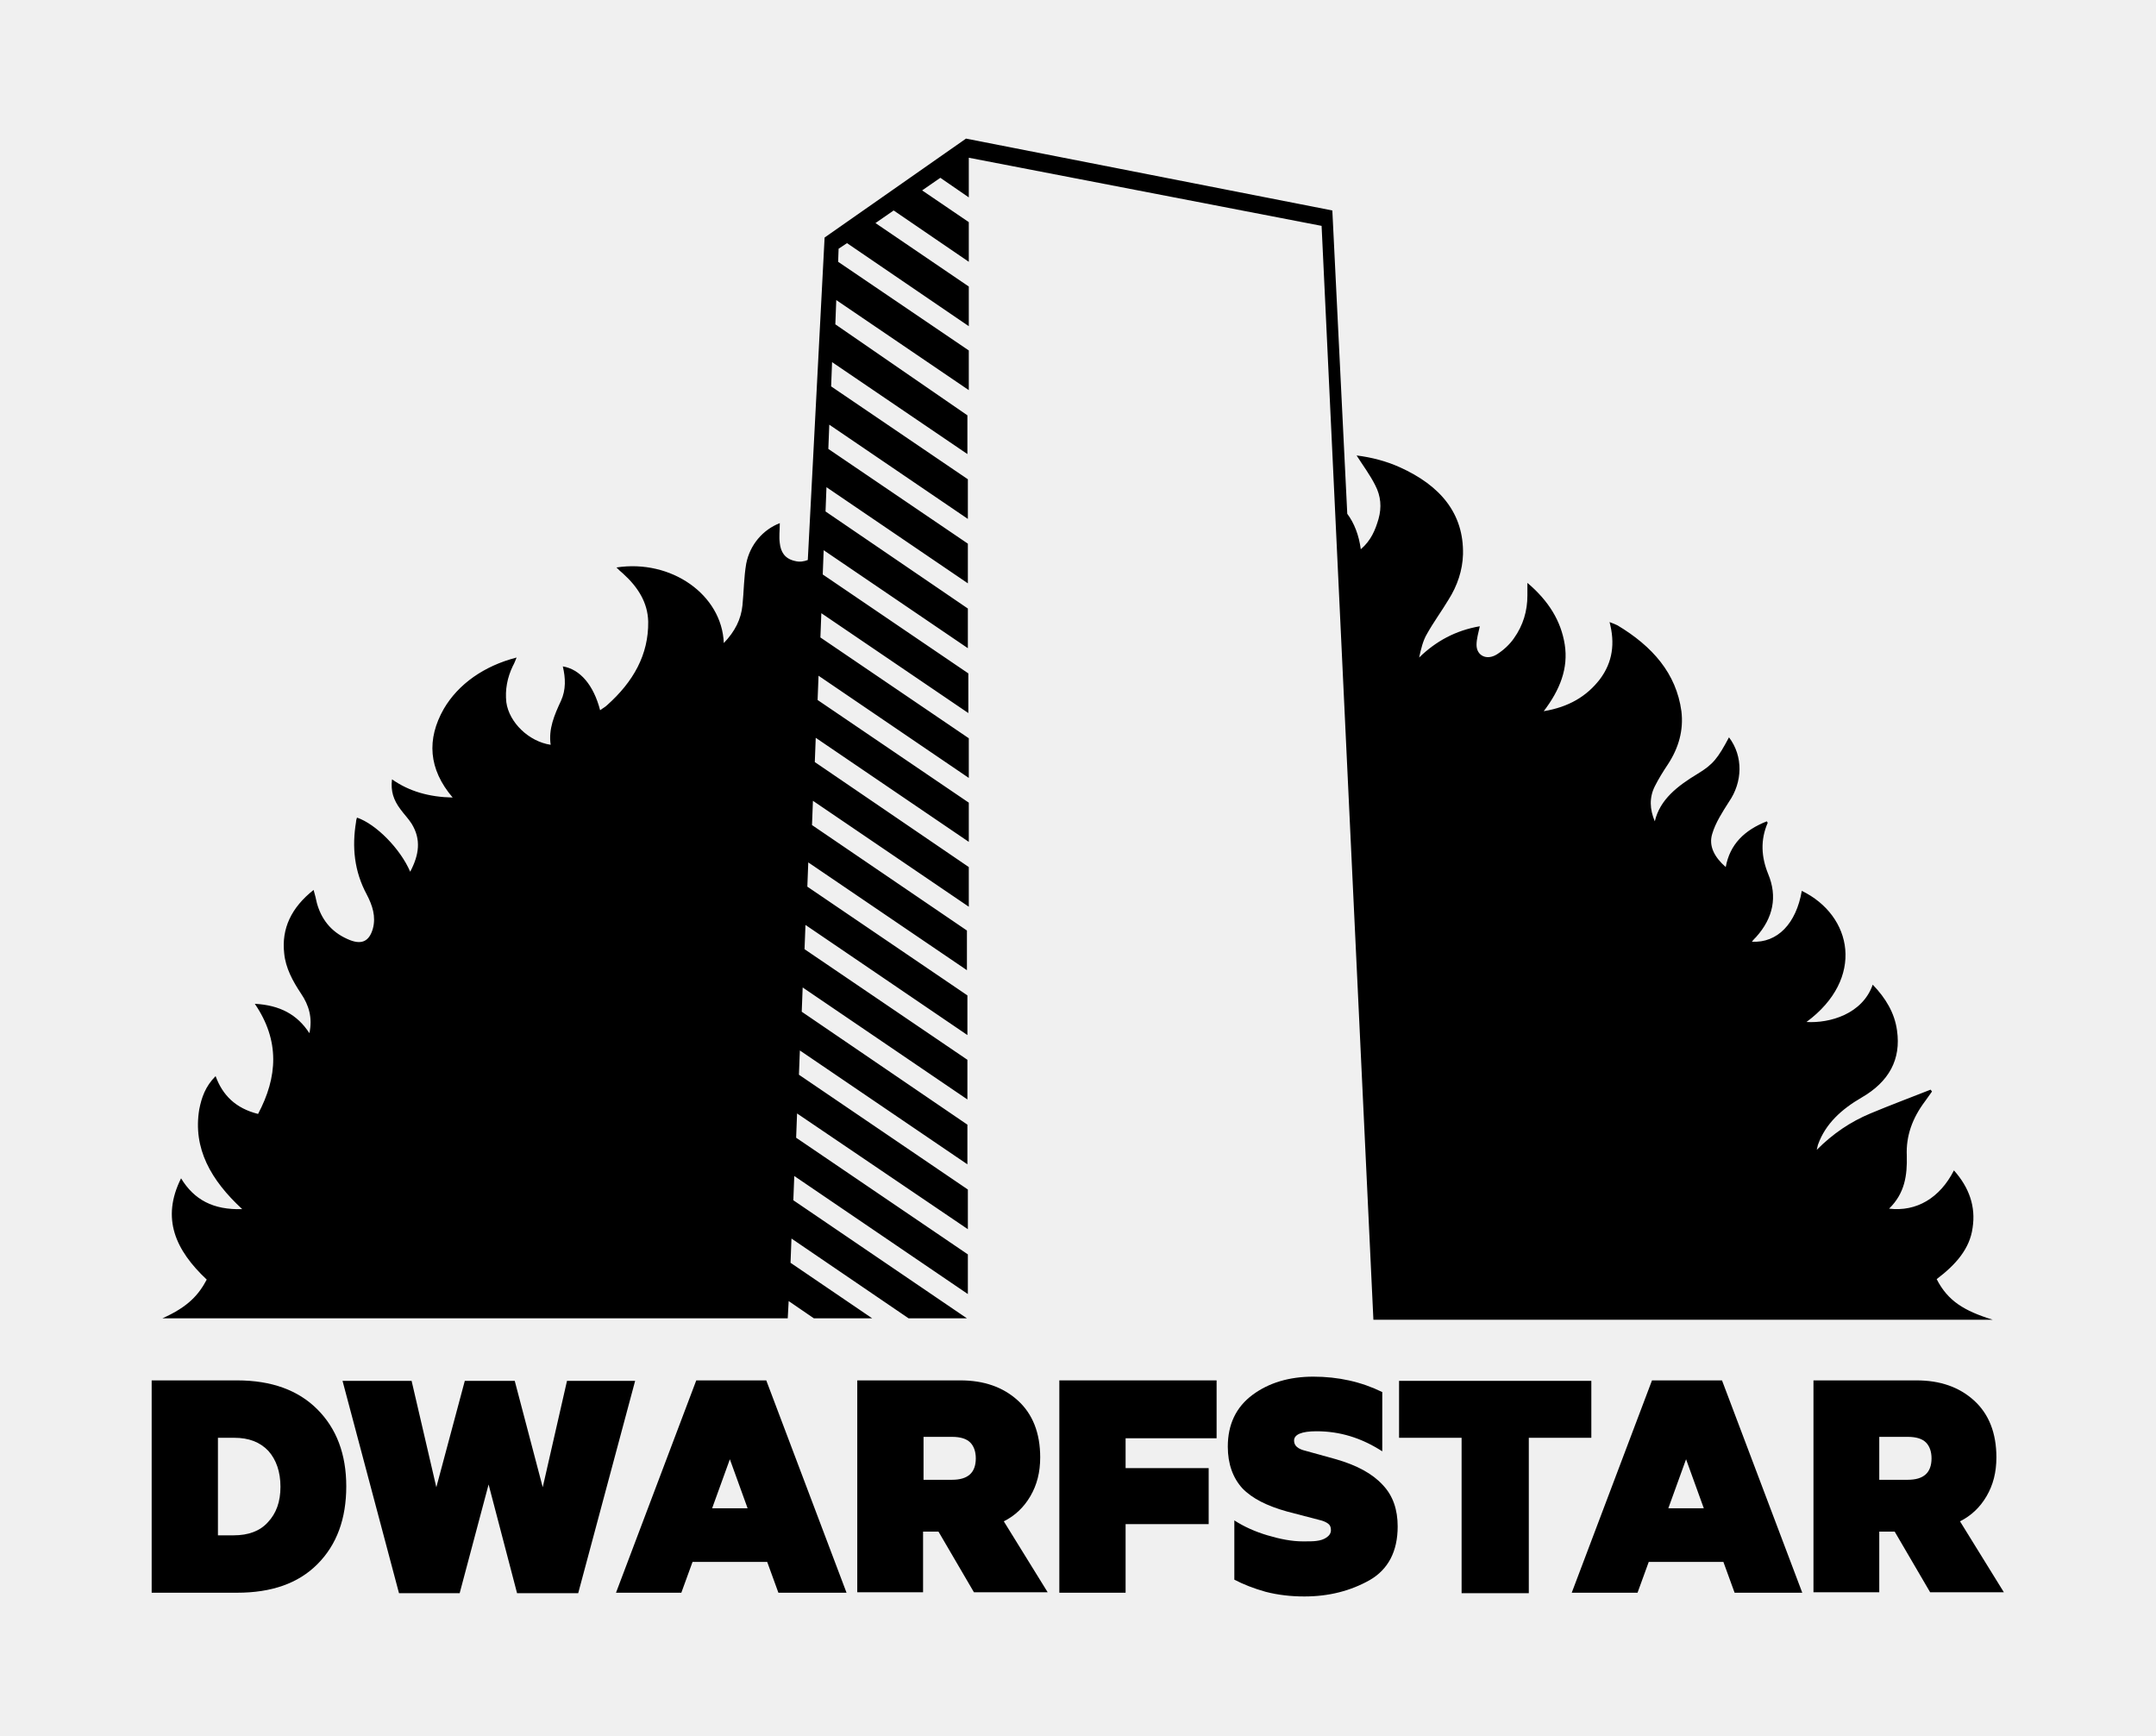
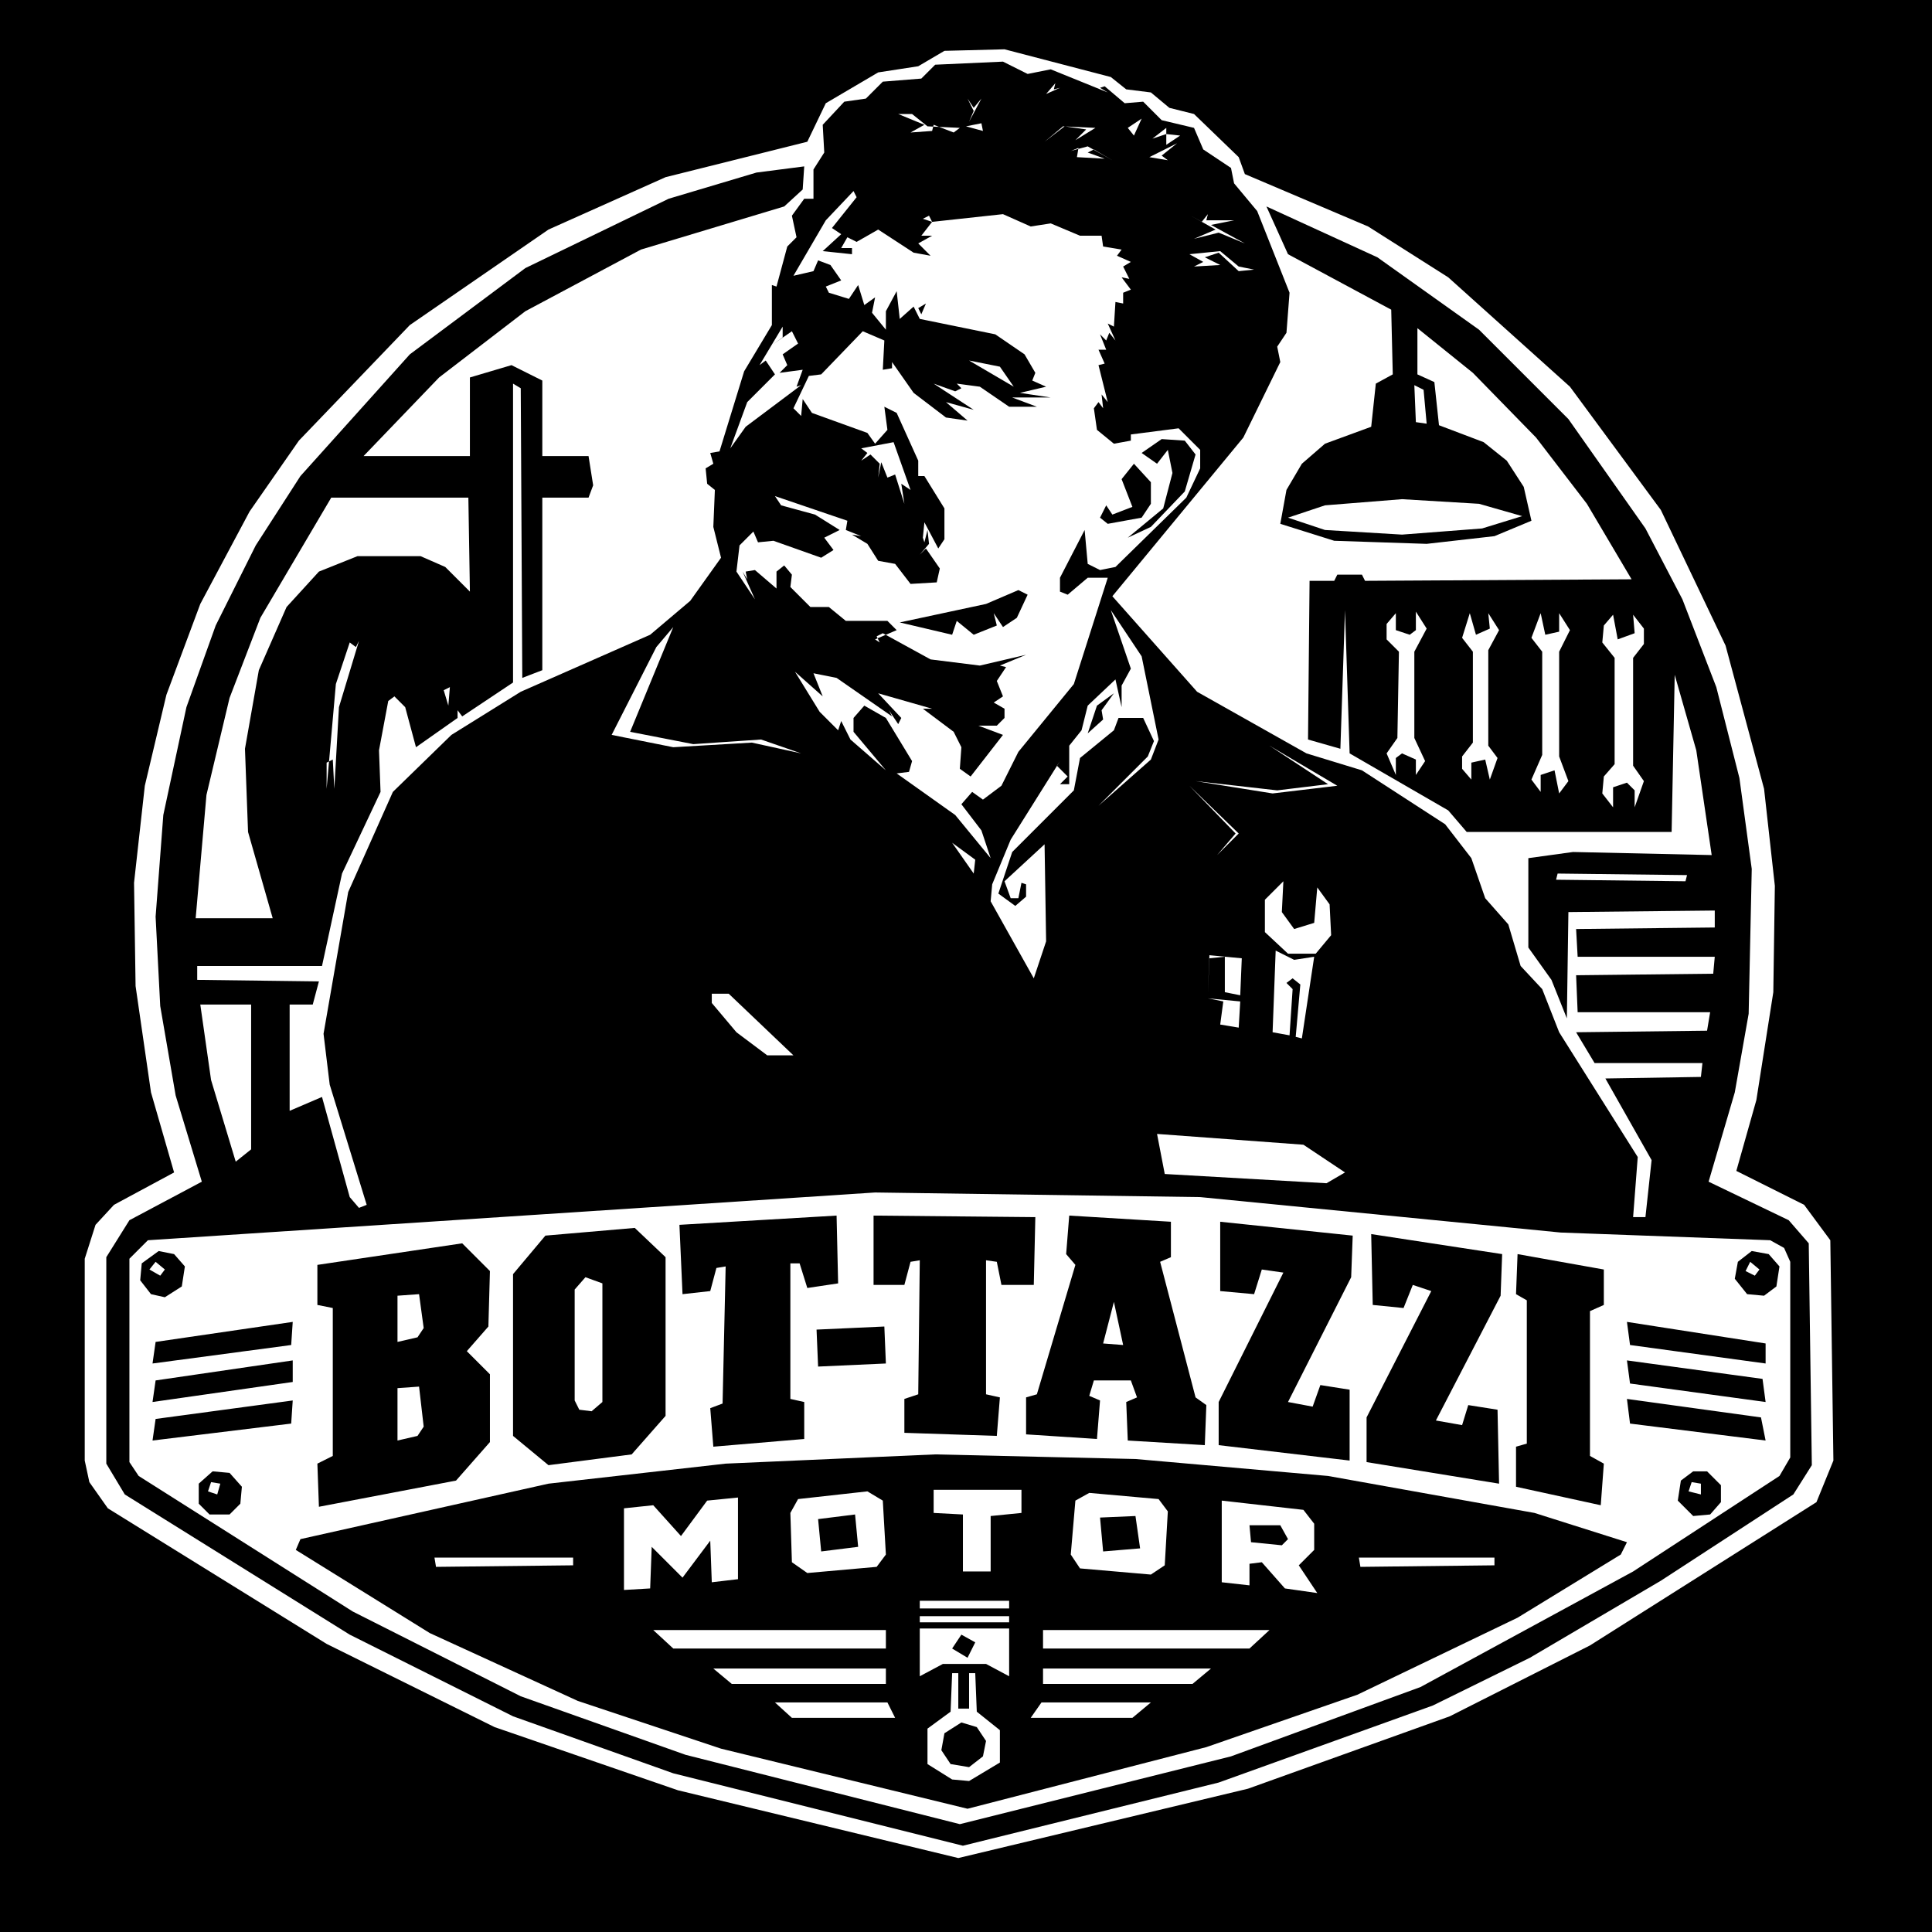
- <svg xmlns="http://www.w3.org/2000/svg" version="1.1" id="dwarfstar" x="0px" y="0px" viewBox="0 0 462 372" xml:space="preserve">
-   <path id="logo" d="M415,274.1c4.1-3.1,7.1-6.5,7.7-11c0.7-4.5-0.7-8.6-4-12.3c-3,5.9-8,8.9-13.9,8.2c3.4-3.3,3.9-7.2,3.8-11.3  c-0.2-4.3,1.2-8.1,3.9-11.7c0.5-0.7,1-1.4,1.5-2.1c-0.1-0.1-0.2-0.3-0.3-0.4c-4.3,1.7-8.6,3.3-12.9,5.1c-4.3,1.8-8,4.3-11.5,7.8  c0.2-0.7,0.2-1,0.3-1.2c1.6-4.4,5-7.5,9.3-10c5.9-3.4,8.5-8.2,7.6-14.4c-0.5-3.7-2.4-6.9-5.2-9.8c-2.2,6.3-9.2,8.3-14.2,8  c12.6-9.3,9.9-22.8-1-28.1c-1.2,7-5.2,11.2-10.7,10.9c0.3-0.4,0.6-0.7,0.9-1c3.7-4.1,4.6-8.7,2.6-13.5c-1.5-3.7-1.7-7.3-0.1-11  c0,0-0.1-0.1-0.2-0.3c-4.8,1.9-7.9,4.9-8.8,9.8c-2.4-2.1-3.7-4.5-2.9-7.1c0.7-2.4,2.2-4.7,3.6-6.9c2.9-4.2,3.1-9.7,0-13.8  c-2.4,4.5-3.4,5.8-6.7,7.8c-4.3,2.6-8.1,5.5-9.2,10.2c-1.1-2.6-1.2-5.1,0-7.5c0.8-1.6,1.8-3.2,2.8-4.7c2.3-3.5,3.4-7.3,2.9-11.4  c-1.1-8.1-6.2-13.9-13.7-18.4c-0.4-0.2-0.9-0.4-1.7-0.7c1.2,4.5,0.7,8.6-2.1,12.3c-2.8,3.6-6.6,5.9-12,6.8c3.5-4.6,5.3-9.2,4.5-14.3  c-0.8-5-3.4-9.3-8-13.2c0,1.2,0,2,0,2.7c0,3.3-0.9,6.4-2.9,9.2c-0.9,1.3-2.2,2.5-3.6,3.4c-2.2,1.4-4.4,0.3-4.4-2  c0-1.3,0.4-2.6,0.7-4c-5.2,0.9-9.4,3.2-13,6.7c0.4-1.8,0.8-3.6,1.7-5.1c1.4-2.5,3.1-4.8,4.6-7.3c1.9-3,3-6.3,3.1-9.7  c0.2-8.8-4.9-14.8-13.6-18.7c-2.9-1.3-6-2.1-9.2-2.5c1.4,2.2,2.9,4.2,4,6.4c1.2,2.3,1.4,4.7,0.7,7.2c-0.7,2.4-1.6,4.6-3.8,6.5  c-0.4-3-1.4-5.6-2.9-7.6l-3.2-65l-78.5-15.4l-30.3,21.2l-3.6,69.1c-0.8,0.3-1.7,0.5-2.8,0.2c-2.2-0.5-3-2-3.2-3.8  c-0.2-1.4,0-2.8,0-4.3c-3.6,1.4-6.4,4.6-7.2,8.7c-0.5,2.9-0.5,5.9-0.8,8.9c-0.3,3-1.6,5.6-4,8.1c-0.4-10.4-11.3-18-23-16.2  c0.5,0.5,0.9,0.9,1.4,1.3c3.2,2.9,5.3,6.2,5.4,10.3c0.1,7.1-3.2,12.9-8.8,17.9c-0.4,0.4-1,0.7-1.5,1.1c-1.4-5.4-4.3-8.8-8-9.4  c0.6,2.5,0.7,5-0.4,7.4c-1.4,3-2.7,6-2.2,9.4c-4.7-0.7-8.9-4.8-9.5-9.1c-0.3-2.7,0.2-5.3,1.4-7.8c0.3-0.5,0.5-1.1,0.8-1.8  c-7,1.8-12.5,5.7-15.6,11c-3.7,6.5-3.3,12.9,1.9,19c-5-0.1-9.3-1.3-13-3.9c-0.3,2.5,0.3,4.4,1.8,6.4c0.8,1.1,1.7,2,2.4,3.1  c2.1,3.4,1.6,6.7-0.3,10.3c-2.1-4.9-7.3-10.2-11.4-11.6c-0.1,0.3-0.2,0.6-0.2,0.9c-0.9,5.4-0.4,10.6,2.3,15.6c1.2,2.3,2,4.7,1.3,7.3  c-0.8,2.8-2.5,3.6-5.5,2.2c-3.6-1.6-5.6-4.4-6.5-7.7c-0.2-0.9-0.4-1.8-0.7-2.8c-4.8,3.8-6.9,8.3-6.3,13.6c0.3,3.1,1.8,5.9,3.6,8.6  c1.7,2.5,2.5,5.2,1.8,8.5c-2.6-4-6.3-6-11.7-6.3c5.4,7.9,4.9,15.7,0.7,23.6c-4.8-1.2-7.6-4-9.1-8.1c-2.2,2.2-3,4.6-3.5,7.1  c-1.4,8.4,2.5,15.2,9.2,21.4c-6.2,0.2-10.3-2-13.1-6.6c-4.3,8.6-1.2,15.4,5.5,21.7c-1.7,3.2-3.9,5.8-9.5,8.3h130.9v0h0.8l0,0h2.3  l0.2-3.7l5.4,3.7h12.5l-17.5-11.9l0.2-5.2l25.1,17.1h12.5l-37.2-25.3l0.2-5.2l37.2,25.3v-8.5l-36.8-25l0.2-5.2l36.6,24.8v-8.5  l-36.2-24.6l0.2-5.2l35.9,24.4v-8.5l-35.5-24.2l0.2-5.2l35.3,24v-8.5l-34.9-23.7l0.2-5.2l34.7,23.6v-8.5l-34.3-23.3l0.2-5.2l34,23.1  v-8.5L174,176.8l0.2-5.2l33.4,22.7v-8.5l-33-22.5l0.2-5.2l32.8,22.3V172l-32.4-22l0.2-5.2l32.2,21.9v-8.5l-31.8-21.6l0.2-5.2  l31.5,21.4v-8.5l-31.2-21.2l0.2-5.2l30.9,21v-8.5l-30.5-20.8l0.2-5.2l30.3,20.6v-8.5l-29.9-20.3l0.2-5.2l29.7,20.2v-8.5l-29.3-19.9  l0.2-5.2l29,19.7V89L179,69.5l0.2-5.2l28.4,19.3v-8.5l-28-19l0.1-2.8l1.8-1.2l26.1,17.8v-8.5l-20-13.6l3.9-2.7l16.1,11v-8.5l-10-6.8  l3.9-2.7l6.1,4.2v-8.5l0,0l75.6,14.6l11.1,234.4h132.7C420.9,280.9,417.4,278.8,415,274.1z" />
-   <g id="logotipo">
-     <path d="M32.5,341.3v-45.5h18.3c7.4,0,13.1,2.1,17.2,6.2c4.1,4.1,6.2,9.6,6.2,16.5S72.2,331,68,335.2c-4.1,4.1-9.8,6.1-17.2,6.1   H32.5z M46.6,329h3.5c3.1,0,5.6-0.9,7.3-2.8c1.8-1.9,2.7-4.4,2.7-7.6c0-3.2-0.9-5.8-2.6-7.7c-1.8-1.9-4.2-2.8-7.3-2.8h-3.5V329z" />
-     <path d="M99.6,295.9h10.7l6,22.8l5.2-22.8h14.6l-12.2,45.5h-13.1l-6.1-23.3l-6.2,23.3h-13l-12.1-45.5h14.8l5.3,22.8L99.6,295.9z" />
-     <path d="M166.8,341.3l-2.4-6.6h-16l-2.4,6.6H132l17.2-45.5h15l17.2,45.5H166.8z M156.4,312.7l-3.8,10.5h7.6L156.4,312.7z" />
-     <path d="M183.7,341.3v-45.5h22.1c5,0,9.1,1.4,12.3,4.3c3.2,2.9,4.8,7,4.8,12.2c0,3.2-0.7,5.9-2.1,8.3c-1.4,2.4-3.3,4.2-5.7,5.4   l9.4,15.2h-15.8l-7.6-13h-3.3v13H183.7z M197.9,307.8v9.3h6.1c3.4,0,5.1-1.5,5.1-4.6c0-1.4-0.4-2.6-1.2-3.4s-2.1-1.2-3.9-1.2H197.9   z" />
-     <path d="M241.2,341.3H227v-45.5h33.7v12.4h-19.5v6.4h17.8v12h-17.8V341.3z" />
-     <path d="M264.5,338.5v-12.7c2,1.3,4.4,2.4,7.1,3.2s5.2,1.3,7.6,1.3c1.2,0,2.2,0,2.9-0.1c0.8-0.1,1.5-0.3,2.1-0.7   c0.6-0.4,1-0.9,1-1.6c0-0.7-0.2-1.1-0.6-1.4c-0.4-0.3-1-0.6-1.9-0.8l-6.9-1.8c-4.3-1.2-7.5-2.8-9.6-5c-2-2.2-3.1-5.2-3.1-8.9   c0-4.8,1.8-8.5,5.3-11.1c3.5-2.6,7.9-3.9,13-3.9c5.4,0,10.3,1.1,14.8,3.3v12.7c-4.5-2.9-9.1-4.3-14.1-4.3c-3.2,0-4.8,0.7-4.8,2   c0,1.1,0.8,1.8,2.5,2.2l6.5,1.8c4.5,1.3,7.8,3.1,10,5.5c2.2,2.3,3.2,5.3,3.2,8.9c0,5.3-2,9.2-6,11.5c-4.1,2.3-8.7,3.5-14,3.5   c-2.8,0-5.6-0.3-8.3-1C268.7,340.4,266.4,339.5,264.5,338.5z" />
-     <path d="M299.8,308.1v-12.2H341v12.2h-13.4v33.3h-14.4v-33.3H299.8z" />
-     <path d="M371.7,341.3l-2.4-6.6h-16l-2.4,6.6h-14.1l17.2-45.5h15l17.2,45.5H371.7z M361.3,312.7l-3.8,10.5h7.6L361.3,312.7z" />
-     <path d="M388.6,341.3v-45.5h22.1c5,0,9.1,1.4,12.3,4.3c3.2,2.9,4.8,7,4.8,12.2c0,3.2-0.7,5.9-2.1,8.3c-1.4,2.4-3.3,4.2-5.7,5.4   l9.4,15.2h-15.8l-7.6-13h-3.3v13H388.6z M402.7,307.8v9.3h6.1c3.4,0,5.1-1.5,5.1-4.6c0-1.4-0.4-2.6-1.2-3.4s-2.1-1.2-3.9-1.2H402.7   z" />
-   </g>
+ <svg xmlns="http://www.w3.org/2000/svg" viewBox="0 0 1254 1254" role="img" aria-labelledby="t d">
+   <rect width="1254" height="1254" />
+   <path fill="#fff" fill-rule="evenodd" d="M652,32 L613,33 L596,43 L570,47 L536,67 L524,92 L432,115 L356,149 L266,211 L194,286 L162,332 L130,392 L108,451 L94,510 L87,573 L88,640 L98,709 L113,761 L74,782 L62,795 L55,817 L55,948 L58,962 L70,979 L212,1067 L321,1121 L440,1162 L622,1206 L810,1161 L941,1114 L1032,1068 L1179,975 L1190,948 L1188,805 L1171,782 L1127,760 L1140,714 L1151,644 L1152,575 L1145,512 L1120,419 L1078,331 L1019,251 L940,180 L888,147 L808,113 L804,102 L775,74 L759,70 L747,60 L731,58 L721,50Z M651,40 L667,48 L682,45 L719,60 L714,57 L717,56 L730,67 L742,66 L754,78 L775,83 L781,97 L799,109 L801,119 L816,137 L837,190 L835,216 L829,225 L831,235 L807,284 L722,387 L777,449 L848,489 L884,500 L938,535 L955,557 L964,583 L979,600 L987,627 L1001,642 L1012,670 L1063,751 L1060,790 L1068,790 L1072,753 L1042,700 L1104,699 L1105,690 L1035,690 L1023,670 L1108,669 L1110,657 L1024,657 L1023,633 L1112,632 L1113,621 L1024,621 L1023,603 L1113,602 L1113,591 L1018,592 L1017,661 L1007,636 L992,615 L992,557 L1021,553 L1111,555 L1101,487 L1087,438 L1085,540 L952,540 L940,526 L876,489 L873,396 L870,486 L849,480 L850,377 L866,377 L868,373 L884,373 L886,377 L1059,376 L1030,327 L997,284 L956,242 L920,213 L920,243 L931,248 L934,276 L963,287 L978,299 L989,316 L994,338 L970,348 L926,353 L866,351 L831,340 L835,318 L845,301 L860,288 L890,277 L893,249 L904,243 L903,201 L836,165 L822,134 L894,167 L960,214 L1018,272 L1068,343 L1092,389 L1114,446 L1129,505 L1137,564 L1135,658 L1126,709 L1109,767 L1161,792 L1174,807 L1176,951 L1164,970 L1078,1026 L993,1076 L930,1107 L791,1157 L625,1198 L437,1151 L333,1114 L227,1061 L81,970 L69,950 L69,816 L84,792 L131,767 L114,711 L104,653 L101,595 L106,529 L121,459 L140,406 L166,354 L195,309 L266,230 L341,174 L434,129 L491,112 L522,108 L521,123 L509,134 L416,162 L341,202 L285,245 L236,296 L305,296 L305,245 L332,237 L352,247 L352,296 L382,296 L385,315 L382,323 L352,323 L352,435 L339,440 L338,252 L333,249 L333,443 L300,465 L297,461 L297,466 L270,485 L263,459 L256,452 L252,455 L246,487 L247,514 L222,567 L209,627 L128,627 L128,636 L207,637 L203,652 L188,652 L188,721 L209,712 L227,777 L233,784 L238,782 L214,704 L210,671 L226,579 L255,514 L293,477 L338,449 L422,412 L448,390 L468,362 L463,342 L464,318 L459,314 L458,304 L463,301 L461,294 L467,293 L483,241 L501,211 L501,185 L504,186 L511,160 L517,154 L514,140 L522,129 L528,129 L528,110 L535,99 L534,81 L548,66 L562,64 L573,53 L598,51 L607,42Z M84,817 L84,949 L90,958 L229,1046 L338,1101 L445,1139 L623,1184 L799,1140 L922,1095 L1060,1020 L1155,958 L1162,946 L1162,819 L1158,810 L1149,805 L1013,800 L779,777 L568,774 L96,805Z M1099,955 L1108,955 L1117,964 L1117,975 L1110,983 L1099,984 L1089,974 L1091,961Z M1098,962 L1096,968 L1104,970 L1104,963Z M138,955 L149,956 L157,965 L156,976 L149,983 L136,983 L129,976 L129,963Z M137,962 L135,968 L141,970 L143,963Z M192,1006 L195,999 L356,963 L471,950 L607,944 L737,947 L862,958 L996,982 L1056,1001 L1052,1009 L985,1050 L881,1100 L783,1134 L628,1174 L468,1135 L375,1104 L279,1060Z M669,1115 L735,1115 L747,1105 L676,1105Z M503,1105 L514,1115 L581,1115 L576,1105Z M618,1086 L617,1111 L602,1122 L602,1145 L618,1155 L629,1156 L649,1144 L649,1123 L634,1111 L633,1086 L629,1086 L629,1109 L622,1109 L622,1086Z M624,1118 L634,1121 L640,1130 L638,1140 L629,1147 L617,1145 L611,1136 L613,1125Z M677,1093 L774,1093 L786,1083 L677,1083Z M463,1083 L475,1093 L575,1093 L575,1083Z M677,1070 L811,1070 L824,1058 L677,1058Z M424,1058 L437,1070 L575,1070 L575,1058Z M597,1057 L597,1088 L612,1080 L640,1080 L655,1088 L655,1057Z M624,1061 L633,1066 L628,1076 L618,1070Z M597,1049 L597,1053 L655,1053 L655,1049Z M597,1039 L597,1044 L655,1044 L655,1039Z M882,1011 L883,1017 L970,1016 L970,1011Z M282,1011 L283,1017 L372,1016 L372,1011Z M793,974 L793,1027 L811,1029 L811,1015 L819,1014 L834,1031 L855,1034 L843,1016 L853,1006 L853,989 L846,980Z M811,990 L831,990 L836,999 L832,1003 L812,1001Z M479,972 L459,974 L442,997 L424,977 L405,979 L405,1032 L422,1031 L423,1004 L443,1024 L461,1000 L462,1027 L479,1025Z M698,974 L695,1009 L701,1018 L747,1022 L756,1016 L758,981 L752,973 L707,969Z M714,985 L737,984 L740,1005 L716,1007Z M573,974 L563,968 L518,973 L513,982 L514,1014 L524,1021 L569,1017 L575,1009Z M531,986 L555,983 L557,1004 L533,1007Z M606,967 L606,982 L625,983 L625,1020 L643,1020 L643,984 L663,982 L663,967Z M190,909 L189,924 L99,935 L101,921Z M1056,908 L1143,920 L1146,935 L1058,924Z M1056,883 L1144,895 L1146,910 L1058,898Z M190,883 L190,897 L99,910 L101,896Z M530,863 L574,861 L575,885 L531,887Z M1056,858 L1146,872 L1146,885 L1058,873Z M190,858 L189,873 L99,885 L101,871Z M985,814 L1041,824 L1041,847 L1032,851 L1032,945 L1041,950 L1039,977 L984,965 L984,939 L991,937 L991,844 L984,840Z M1137,812 L1148,814 L1155,822 L1153,835 L1145,841 L1134,840 L1126,830 L1128,819Z M1136,819 L1133,825 L1139,828 L1142,824Z M103,812 L113,814 L120,822 L118,835 L107,842 L98,840 L91,831 L92,820Z M101,819 L97,824 L104,828 L107,824Z M300,807 L318,825 L317,861 L303,877 L318,892 L318,936 L296,961 L207,978 L206,950 L216,945 L216,849 L206,847 L206,821Z M272,900 L258,901 L258,935 L271,932 L275,926Z M272,840 L258,841 L258,871 L271,868 L275,862Z M890,801 L975,814 L974,841 L932,922 L949,925 L953,912 L972,915 L973,963 L887,949 L887,920 L929,838 L917,834 L911,849 L891,847Z M412,797 L432,816 L432,919 L410,944 L356,951 L333,932 L333,827 L354,802Z M380,829 L373,837 L373,909 L376,915 L384,916 L391,910 L391,833Z M792,793 L878,802 L877,829 L836,910 L852,913 L857,899 L876,902 L876,948 L791,938 L791,910 L833,826 L819,824 L814,840 L792,838Z M694,789 L760,793 L760,816 L753,819 L776,907 L783,912 L782,938 L732,935 L731,910 L738,907 L734,896 L710,896 L707,906 L714,909 L712,934 L666,931 L666,907 L673,905 L698,821 L692,814Z M723,845 L716,872 L729,873Z M543,789 L544,833 L524,836 L519,820 L513,820 L513,908 L522,910 L522,934 L463,939 L461,914 L469,911 L471,822 L465,823 L461,838 L443,840 L441,795Z M567,789 L672,790 L671,834 L650,834 L647,819 L640,818 L640,905 L649,907 L647,932 L587,930 L587,908 L596,905 L597,818 L591,819 L587,834 L567,834Z M751,736 L756,762 L861,768 L873,761 L846,743Z M130,652 L137,701 L153,754 L163,746 L163,652Z M784,648 L794,650 L792,665 L804,667 L805,650Z M462,645 L462,651 L478,670 L498,685 L515,685 L473,645Z M785,620 L784,645 L785,622 L795,621 L795,644 L805,646 L806,622Z M828,617 L826,670 L837,672 L839,642 L835,638 L839,635 L844,639 L841,673 L845,674 L853,621 L840,623Z M833,572 L821,584 L821,605 L836,619 L854,619 L864,607 L863,587 L855,576 L853,599 L840,603 L832,592Z M1010,571 L1094,572 L1095,568 L1011,567Z M618,547 L632,567 L633,558Z M772,510 L802,541 L790,555 L804,541Z M868,510 L824,484 L862,509 L829,513 L776,507 L826,515Z M292,446 L288,448 L291,458Z M233,416 L231,420 L227,417 L218,444 L212,512 L212,495 L216,493 L217,512 L220,459Z M397,477 L437,485 L488,482 L520,489 L494,480 L450,483 L409,475 L437,407 L426,420Z M1047,399 L1041,406 L1040,417 L1048,427 L1048,496 L1041,504 L1040,515 L1047,524 L1047,511 L1056,508 L1061,513 L1061,524 L1067,507 L1060,497 L1060,427 L1067,418 L1067,408 L1060,399 L1061,411 L1050,415Z M1000,398 L994,414 L1001,423 L1001,490 L994,506 L1000,514 L1000,503 L1009,500 L1012,515 L1018,507 L1012,491 L1012,423 L1019,409 L1012,398 L1012,410 L1003,412Z M954,398 L949,414 L956,423 L956,482 L949,491 L949,499 L955,506 L955,495 L964,493 L967,506 L972,492 L966,484 L966,422 L973,409 L966,398 L967,408 L958,412Z M919,397 L919,409 L915,412 L906,409 L906,398 L900,405 L900,415 L908,423 L907,479 L900,489 L906,503 L906,492 L910,489 L919,493 L919,503 L925,494 L918,479 L918,423 L926,408Z M721,396 L734,434 L728,445 L728,459 L724,441 L706,458 L702,474 L694,484 L694,509 L688,509 L693,504 L686,497 L688,494 L656,545 L644,574 L643,585 L671,635 L679,611 L678,548 L652,572 L656,583 L661,583 L663,573 L666,574 L666,582 L659,588 L648,580 L657,553 L697,513 L701,492 L723,474 L726,466 L742,466 L749,481 L745,491 L713,523 L747,493 L752,480 L741,426Z M723,450 L715,461 L716,467 L706,476 L712,458Z M836,336 L860,344 L910,347 L962,343 L988,335 L960,327 L910,324 L860,328Z M304,323 L215,323 L169,401 L149,453 L134,516 L127,596 L177,596 L161,540 L159,486 L168,435 L186,394 L207,371 L232,361 L273,361 L289,368 L305,384Z M559,291 L563,294 L559,299 L565,295 L571,301 L570,310 L572,300 L576,310 L581,308 L587,327 L585,314 L591,318 L580,287Z M918,250 L919,274 L926,275 L924,253Z M629,234 L658,251 L649,238Z M508,212 L493,237 L497,234 L503,243 L485,261 L474,291 L484,277 L520,250 L517,251 L521,240 L506,242 L511,237 L508,230 L518,223 L514,215 L501,224 L508,219Z M772,165 L781,170 L775,173 L792,172 L782,167 L791,164 L804,176 L814,175 L804,173 L792,163Z M773,140 L789,149 L775,155 L791,151 L808,158 L786,146 L801,143 L783,143 L784,139 L780,144Z M554,124 L536,143 L515,179 L528,176 L531,169 L539,172 L546,182 L536,186 L538,190 L551,194 L557,185 L561,198 L568,193 L566,203 L575,214 L575,202 L582,189 L584,207 L593,199 L597,207 L646,217 L665,230 L672,242 L670,247 L679,251 L662,255 L682,258 L657,258 L673,264 L655,264 L636,251 L621,249 L624,252 L620,254 L606,249 L632,266 L614,261 L628,273 L614,271 L593,255 L579,235 L579,239 L573,240 L574,221 L560,215 L533,243 L525,244 L515,265 L520,270 L521,259 L527,268 L563,281 L568,288 L576,279 L574,264 L582,268 L596,299 L596,309 L600,309 L613,330 L613,350 L609,356 L600,339 L599,349 L600,352 L602,344 L603,353 L597,360 L601,356 L610,369 L608,378 L591,379 L581,366 L570,364 L563,353 L553,347 L559,348 L549,344 L550,338 L503,322 L507,328 L529,334 L545,344 L535,349 L541,357 L533,362 L502,351 L492,352 L489,345 L480,354 L478,371 L490,389 L482,371 L485,376 L484,371 L490,370 L504,382 L504,371 L509,367 L514,373 L513,381 L526,394 L538,394 L549,403 L576,403 L582,409 L568,415 L571,417 L569,413 L573,411 L604,428 L636,432 L666,425 L649,432 L653,433 L647,442 L651,452 L645,456 L652,460 L652,466 L647,471 L635,471 L651,477 L630,504 L623,499 L624,485 L619,475 L599,460 L605,460 L570,450 L585,466 L583,470 L577,461 L579,465 L543,440 L528,437 L534,452 L516,436 L532,462 L544,474 L546,468 L552,480 L575,500 L554,475 L554,466 L561,458 L575,466 L592,494 L590,501 L582,502 L620,529 L643,557 L637,539 L624,522 L631,514 L638,519 L650,510 L661,488 L697,444 L719,375 L706,375 L693,386 L688,384 L688,375 L704,344 L706,366 L714,370 L724,368 L770,323 L779,304 L779,292 L765,278 L734,282 L734,286 L723,288 L712,279 L710,265 L713,261 L716,265 L715,256 L719,261 L713,237 L717,236 L713,227 L718,227 L714,217 L718,221 L720,216 L724,221 L719,210 L723,212 L724,196 L729,197 L729,190 L734,188 L728,180 L733,181 L729,173 L734,170 L725,166 L728,162 L716,160 L715,153 L701,153 L682,145 L669,147 L651,139 L605,144 L603,140 L607,138 L599,142 L605,144 L598,153 L605,153 L596,158 L604,166 L593,164 L570,149 L556,157 L550,154 L546,161 L553,161 L553,165 L534,163 L546,152 L540,148 L556,128Z M667,386 L660,401 L651,407 L645,398 L647,406 L632,412 L621,403 L618,412 L584,404 L640,392 L661,383Z M736,301 L747,313 L747,327 L741,336 L719,340 L714,336 L718,328 L722,334 L735,329 L728,311Z M769,286 L776,295 L769,319 L747,342 L732,349 L755,330 L761,307 L758,292 L751,301 L741,294 L754,285Z M601,197 L598,204 L596,200Z M695,98 L700,96 L699,102 L717,103 L706,99 L710,97 L722,104 L706,95Z M764,93 L746,102 L758,104 L754,101Z M766,88 L757,87 L757,83 L748,90 L757,87 L757,94Z M678,92 L691,82 L705,84 L698,91 L711,83 L690,82Z M638,85 L637,80 L627,82Z M741,77 L732,83 L736,88Z M583,74 L600,81 L591,86 L605,85 L606,81 L619,86 L623,83 L602,82 L592,74Z M637,64 L632,70 L628,64 L632,72 L629,79Z M688,57 L684,58 L685,54 L679,61Z" />
</svg>
